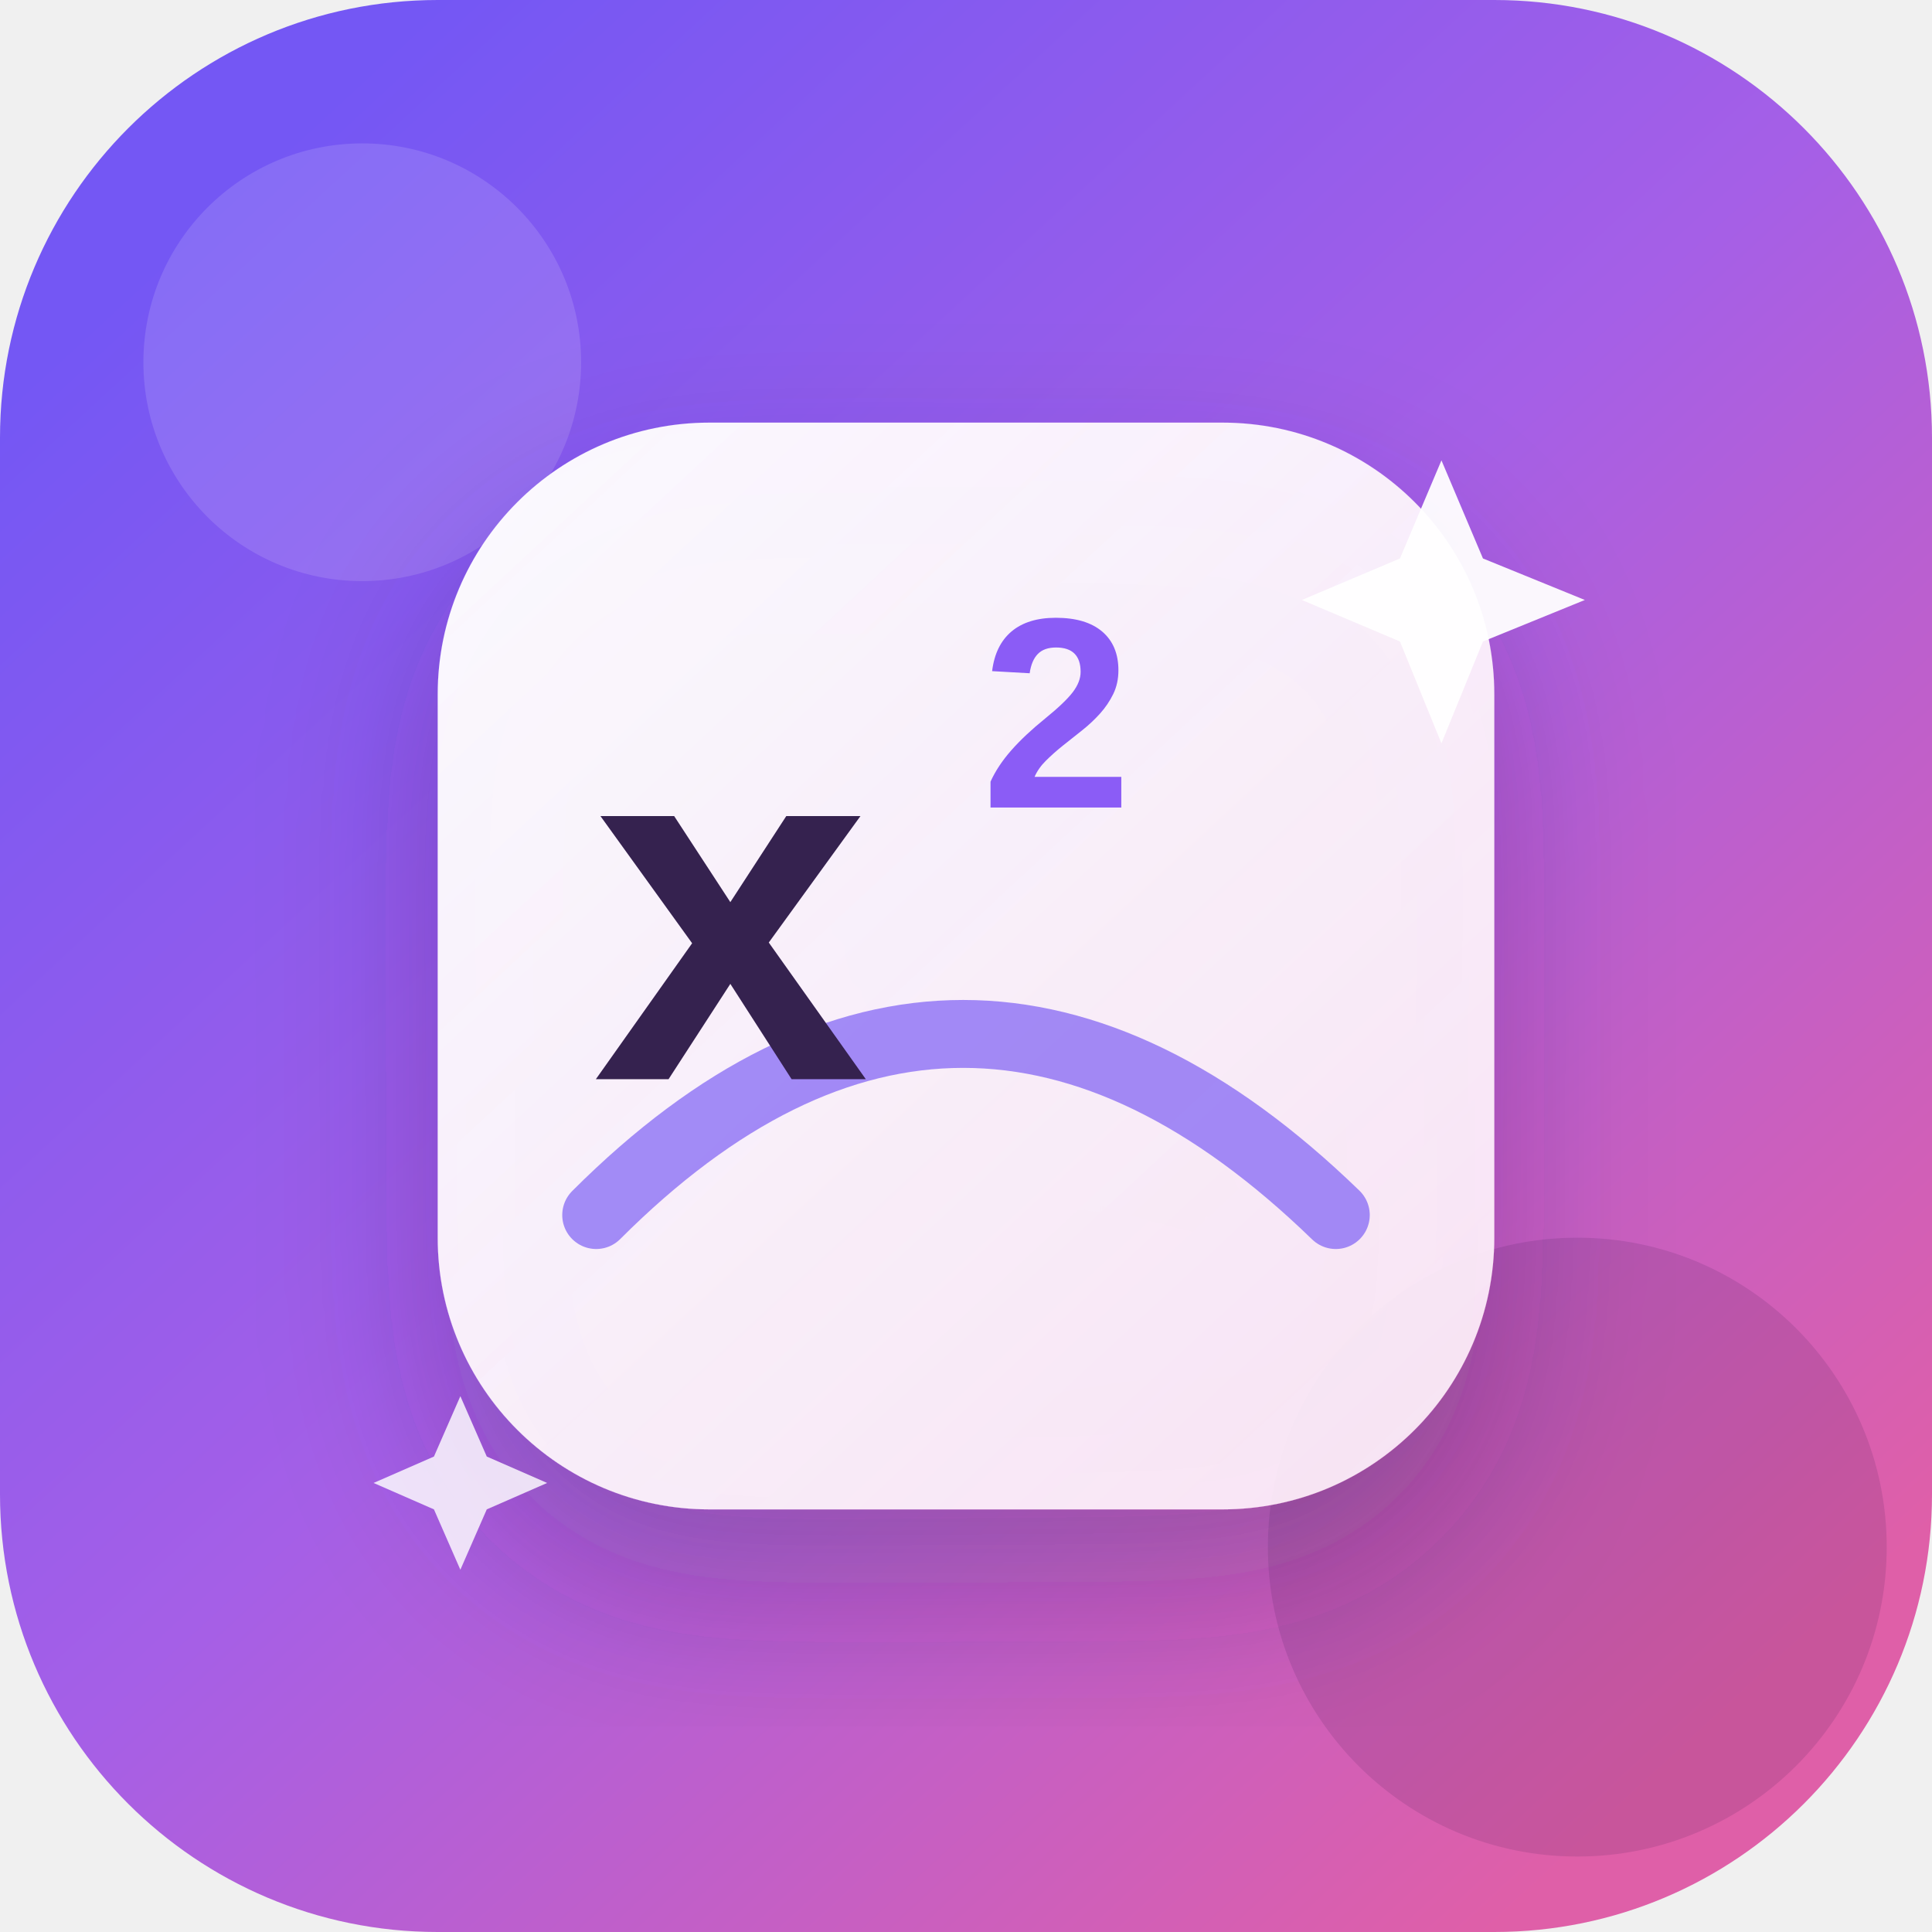
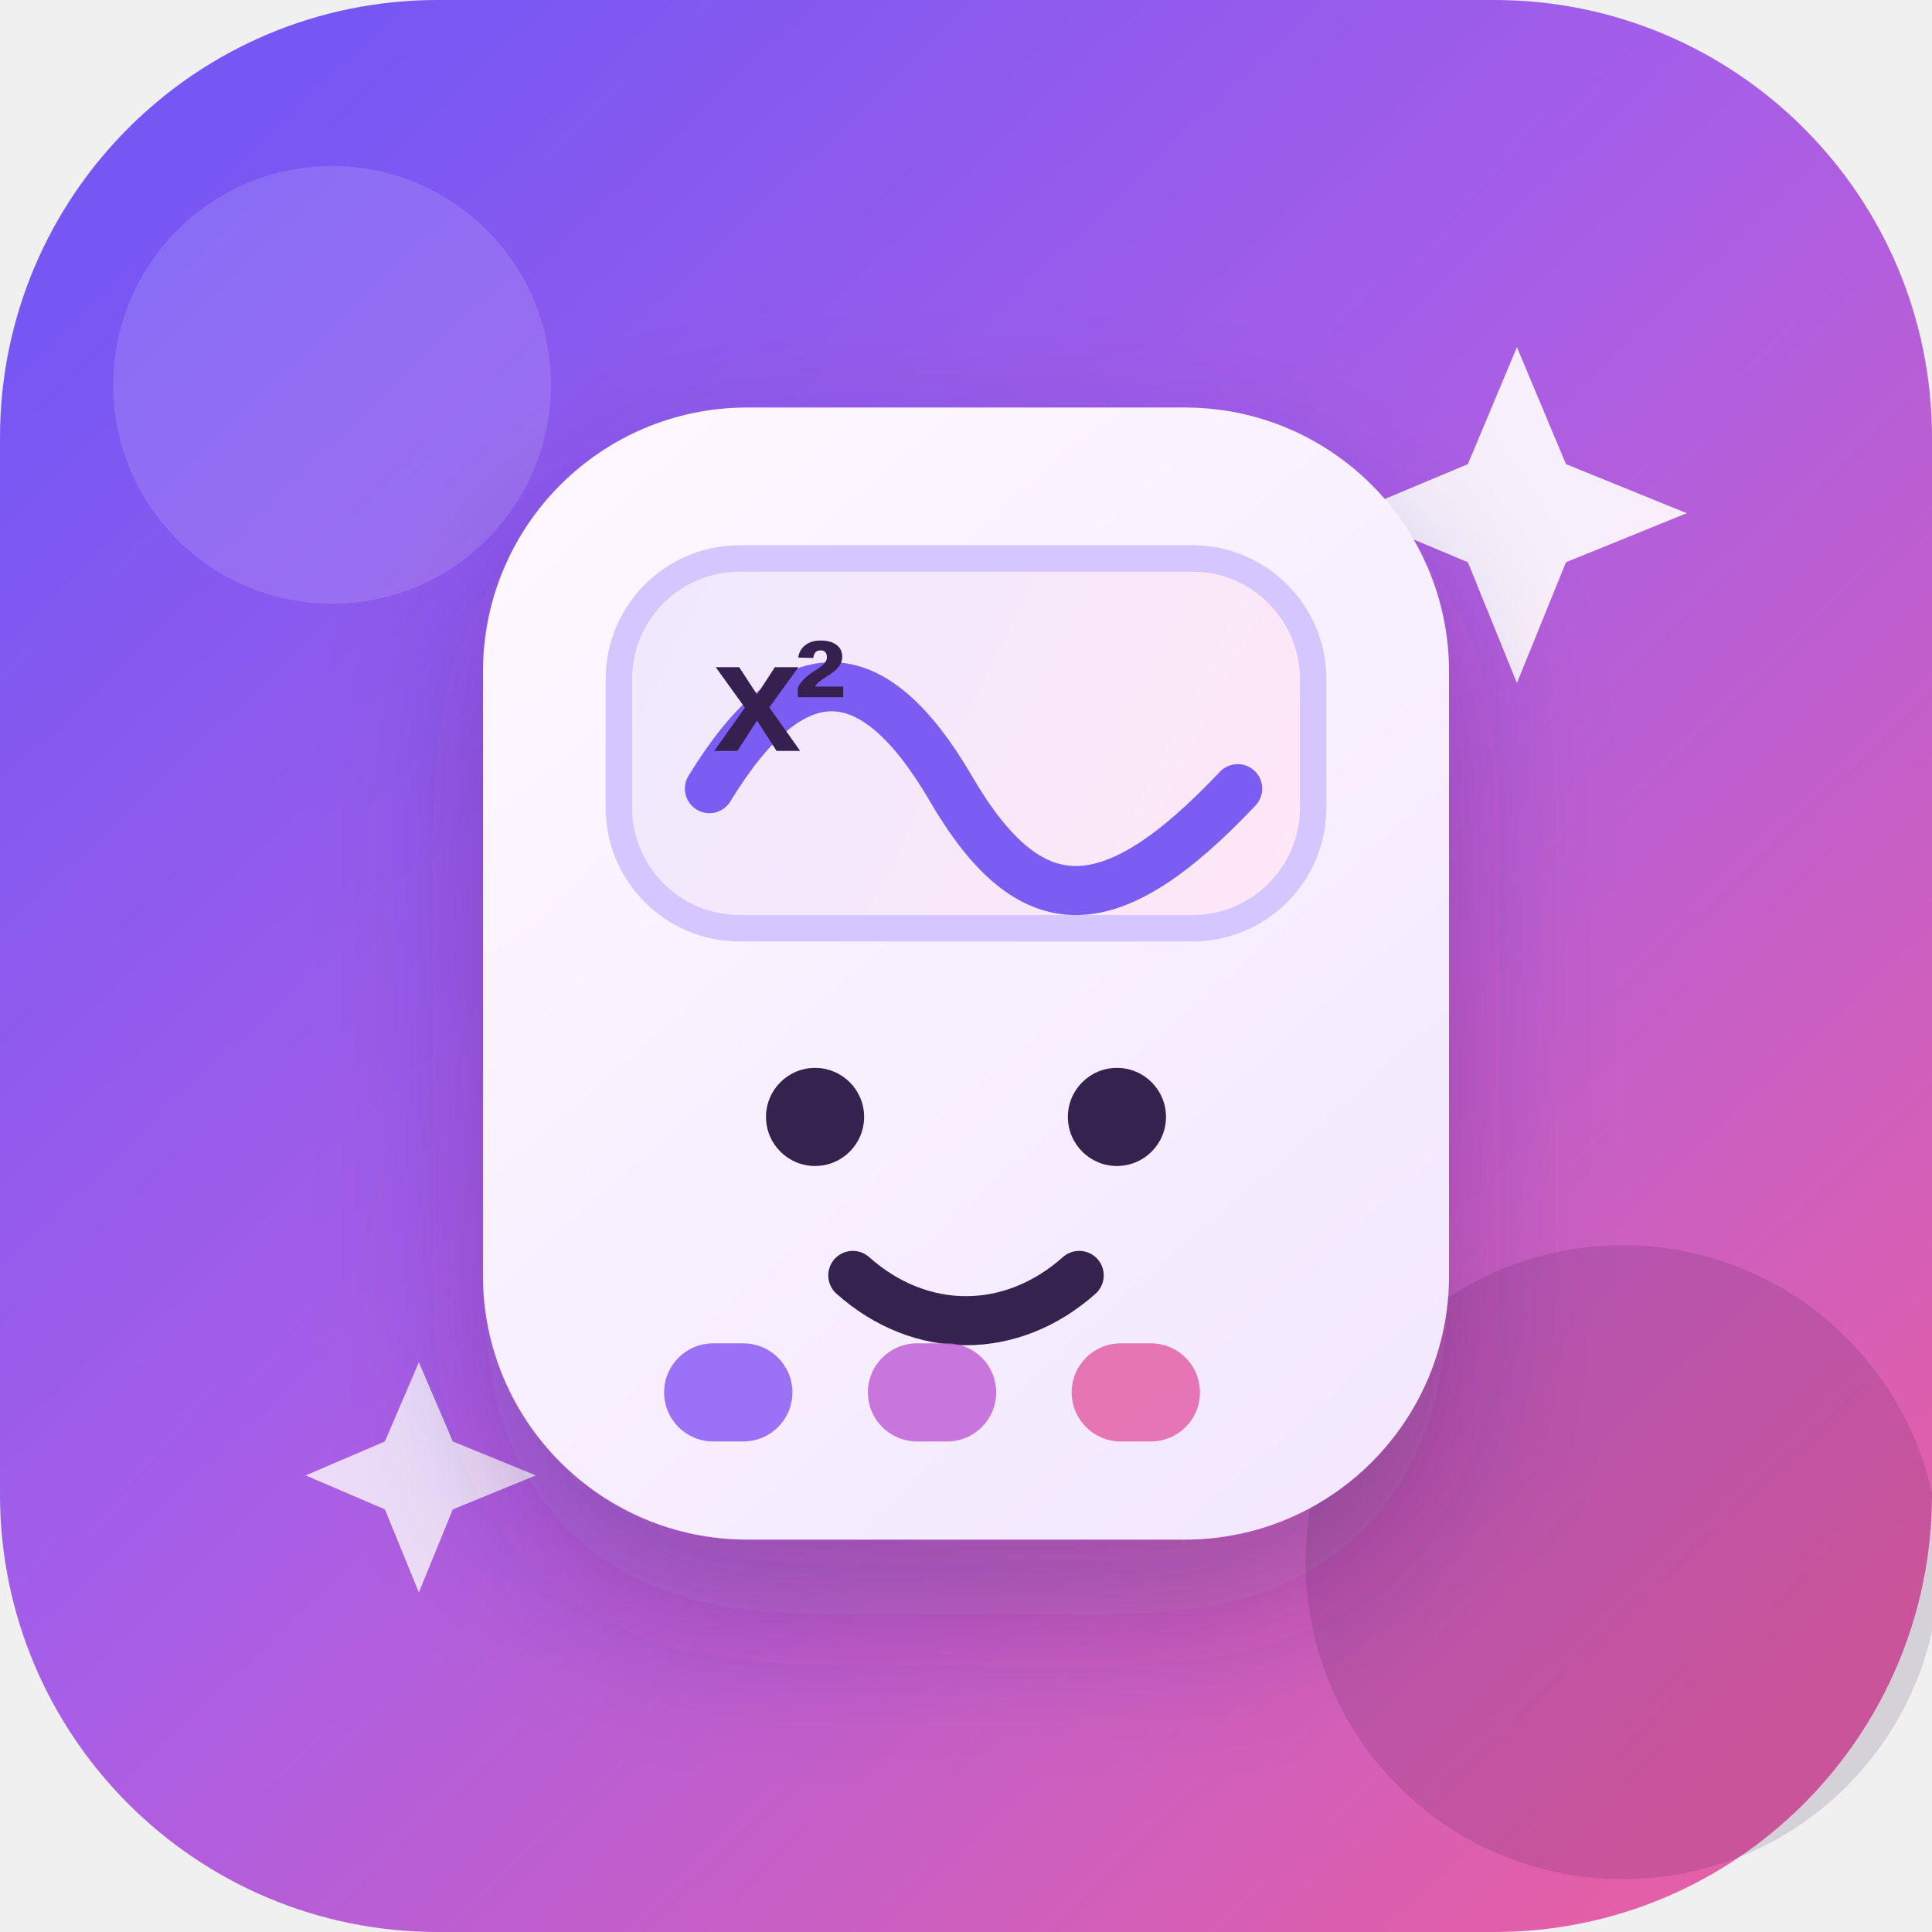
<svg xmlns="http://www.w3.org/2000/svg" viewBox="0 0 512 512" role="img" aria-label="Honors Algebra 2 Prep logo">
  <defs>
-     <linearGradient id="bg" x1="64" y1="48" x2="448" y2="464" gradientUnits="userSpaceOnUse">
-       <stop stop-color="#7457f4" />
-       <stop offset=".48" stop-color="#a55fe7" />
-       <stop offset="1" stop-color="#df5fa8" />
+     <linearGradient id="bg" x1="52" y1="42" x2="462" y2="470" gradientUnits="userSpaceOnUse">
+       <stop stop-color="#7657f4" />
+       <stop offset=".46" stop-color="#a85ee7" />
+       <stop offset="1" stop-color="#e35fa7" />
    </linearGradient>
-     <linearGradient id="card" x1="128" y1="116" x2="388" y2="396" gradientUnits="userSpaceOnUse">
-       <stop stop-color="#ffffff" stop-opacity=".96" />
-       <stop offset="1" stop-color="#fff1fb" stop-opacity=".9" />
+     <linearGradient id="face" x1="132" y1="118" x2="382" y2="402" gradientUnits="userSpaceOnUse">
+       <stop stop-color="#fff8ff" />
+       <stop offset="1" stop-color="#f2e7ff" />
    </linearGradient>
-     <filter id="shadow" x="-20%" y="-20%" width="140%" height="140%">
-       <feDropShadow dx="0" dy="22" stdDeviation="22" flood-color="#35184f" flood-opacity=".28" />
+     <linearGradient id="screen" x1="166" y1="156" x2="348" y2="248" gradientUnits="userSpaceOnUse">
+       <stop stop-color="#efe9ff" />
+       <stop offset="1" stop-color="#ffe7f5" />
+     </linearGradient>
+     <filter id="shadow" x="-18%" y="-18%" width="136%" height="140%">
+       <feDropShadow dx="0" dy="20" stdDeviation="20" flood-color="#32144e" flood-opacity=".26" />
    </filter>
  </defs>
  <rect width="512" height="512" rx="116" fill="url(#bg)" />
-   <circle cx="96" cy="96" r="58" fill="#fff" opacity=".13" />
-   <circle cx="418" cy="410" r="82" fill="#2c1247" opacity=".13" />
+   <circle cx="88" cy="102" r="58" fill="#fff" opacity=".13" />
+   <circle cx="430" cy="414" r="84" fill="#291244" opacity=".14" />
+   <path d="M402 92l13 31 32 13-32 13-13 32-13-32-31-13 31-13 13-31z" fill="#fff" opacity=".9" />
+   <path d="M111 361l9 21 22 9-22 9-9 22-9-22-21-9 21-9 9-21z" fill="#fff" opacity=".78" />
  <g filter="url(#shadow)">
-     <rect x="116" y="112" width="280" height="288" rx="72" fill="url(#card)" />
-     <path d="M158 322c64-64 130-64 196 0" fill="none" stroke="#7b5df4" stroke-width="18" stroke-linecap="round" opacity=".68" />
-     <text x="157" y="286" fill="#35204f" font-family="Manrope, Arial, sans-serif" font-size="132" font-weight="800" letter-spacing="-8">x</text>
-     <text x="260" y="214" fill="#8b5cf6" font-family="Manrope, Arial, sans-serif" font-size="72" font-weight="800">2</text>
+     <rect x="128" y="108" width="256" height="300" rx="70" fill="url(#face)" />
+     <rect x="164" y="148" width="184" height="98" rx="32" fill="url(#screen)" stroke="#d5c6ff" stroke-width="7" />
+     <path d="M188 209c22-36 43-36 64 0s42 36 76 0" fill="none" stroke="#7b5df4" stroke-width="13" stroke-linecap="round" />
+     <circle cx="216" cy="296" r="13" fill="#35204f" />
+     <circle cx="296" cy="296" r="13" fill="#35204f" />
+     <path d="M226 338c18 16 42 16 60 0" fill="none" stroke="#35204f" stroke-width="13" stroke-linecap="round" />
+     <rect x="176" y="356" width="34" height="26" rx="13" fill="#8b5cf6" opacity=".85" />
+     <rect x="230" y="356" width="34" height="26" rx="13" fill="#c061d8" opacity=".85" />
+     <rect x="284" y="356" width="34" height="26" rx="13" fill="#e35fa7" opacity=".85" />
  </g>
-   <path d="M382 122l11 26 27 11-27 11-11 27-11-27-26-11 26-11 11-26z" fill="#fff" opacity=".95" />
-   <path d="M122 370l7 16 16 7-16 7-7 16-7-16-16-7 16-7 7-16z" fill="#fff" opacity=".82" />
+   <text x="189" y="199" fill="#35204f" font-family="Manrope, Arial, sans-serif" font-size="42" font-weight="900" letter-spacing="-2">x²</text>
</svg>
